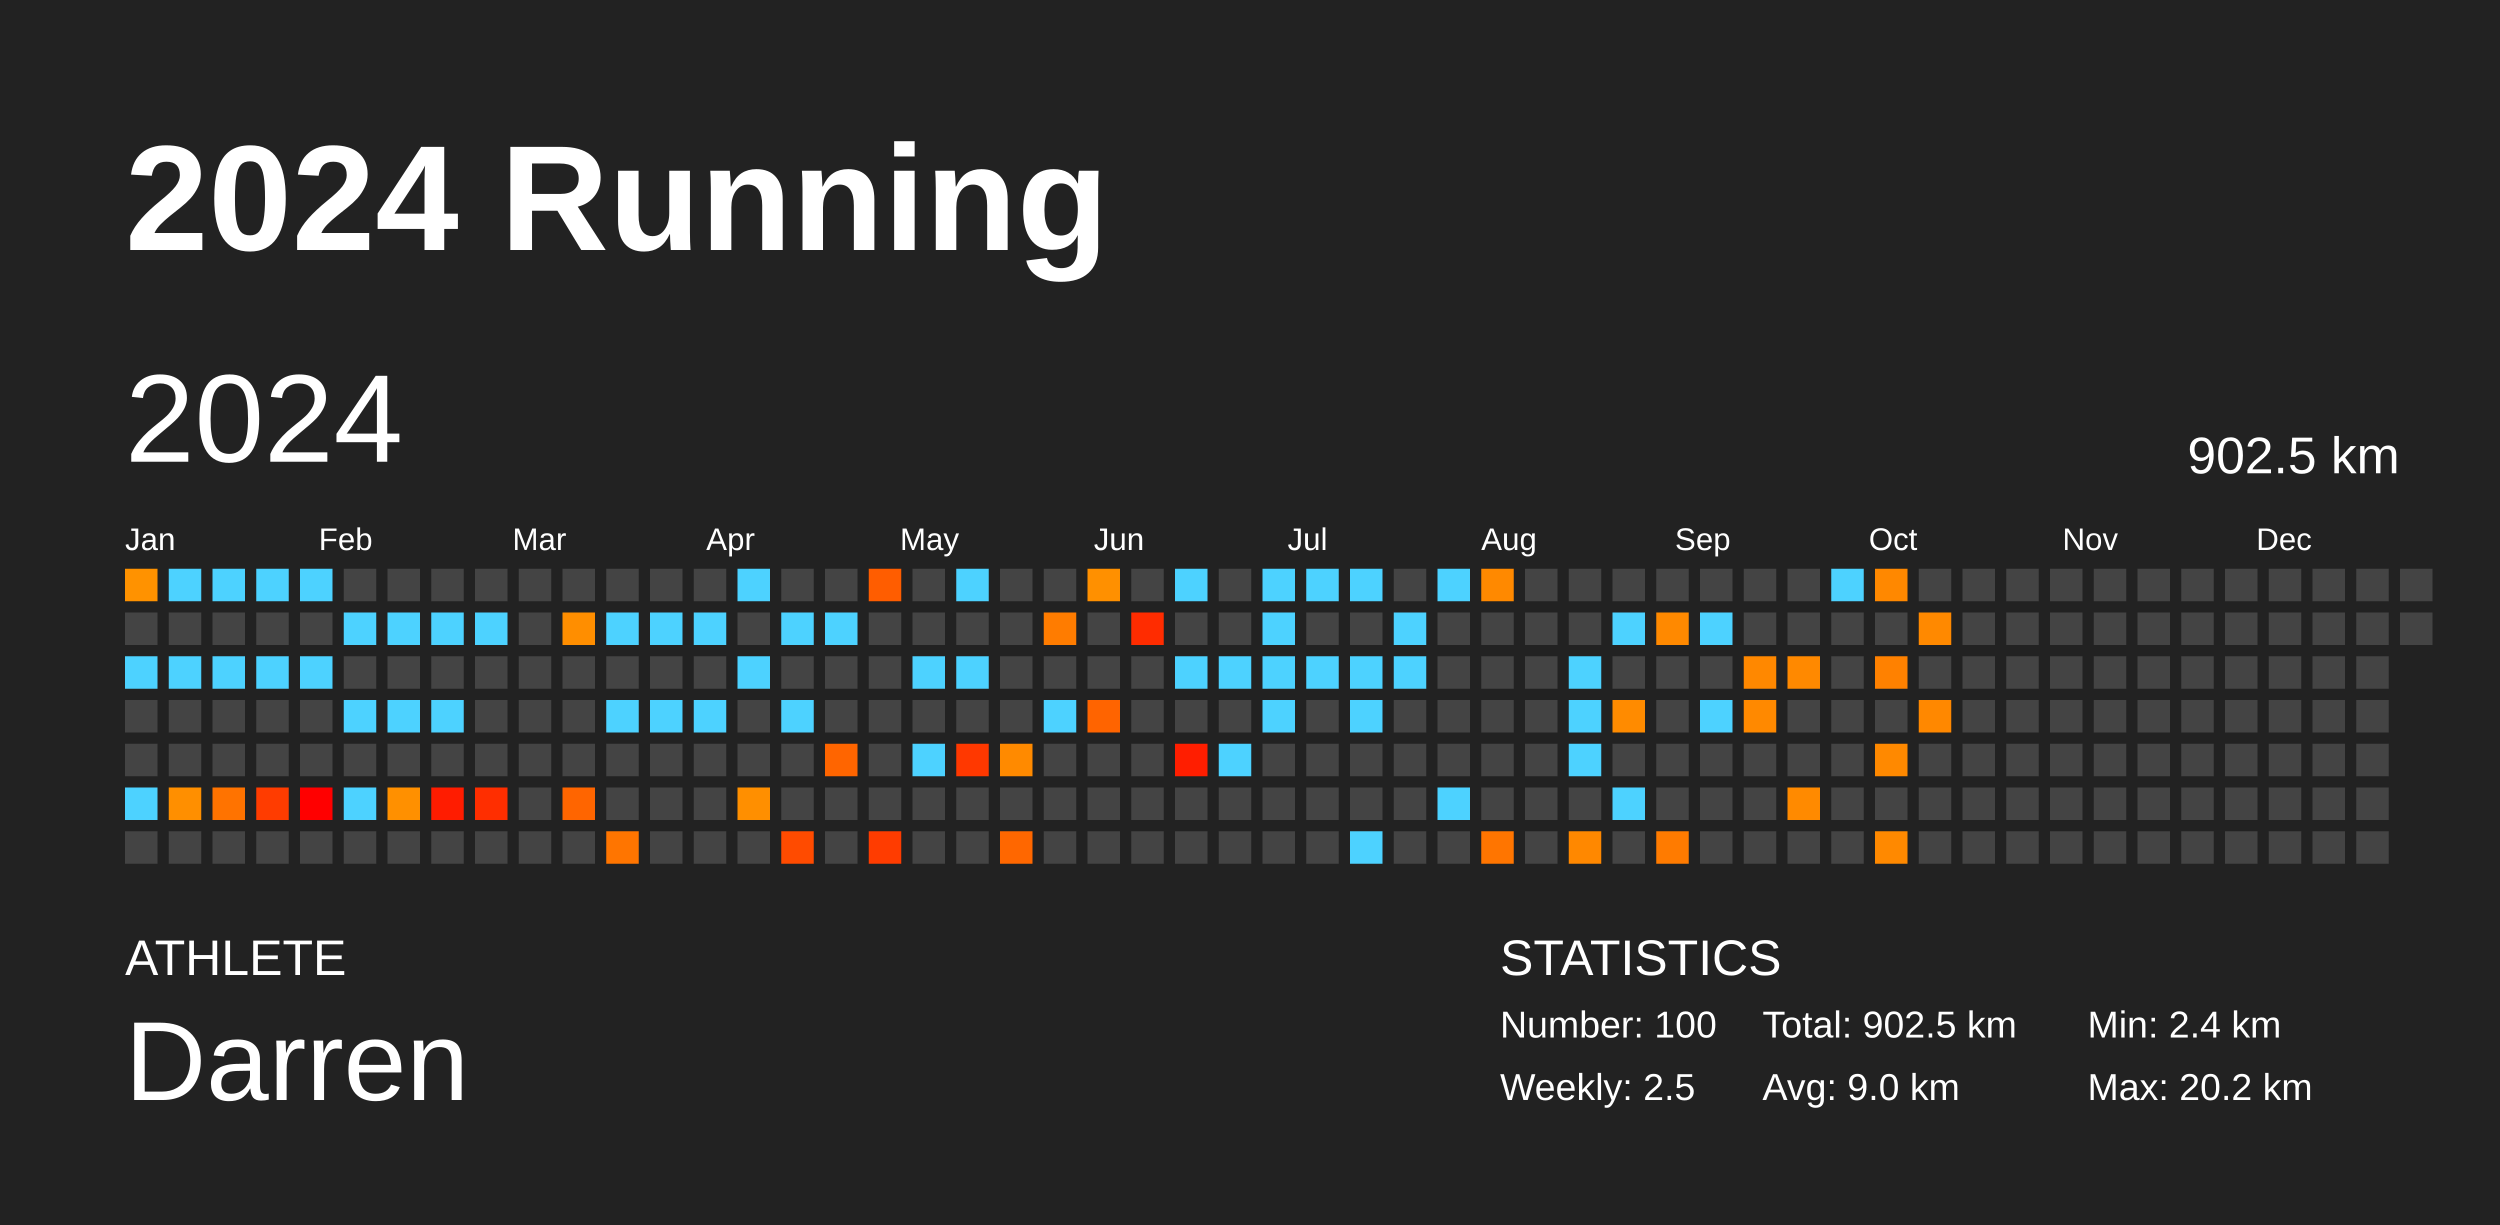
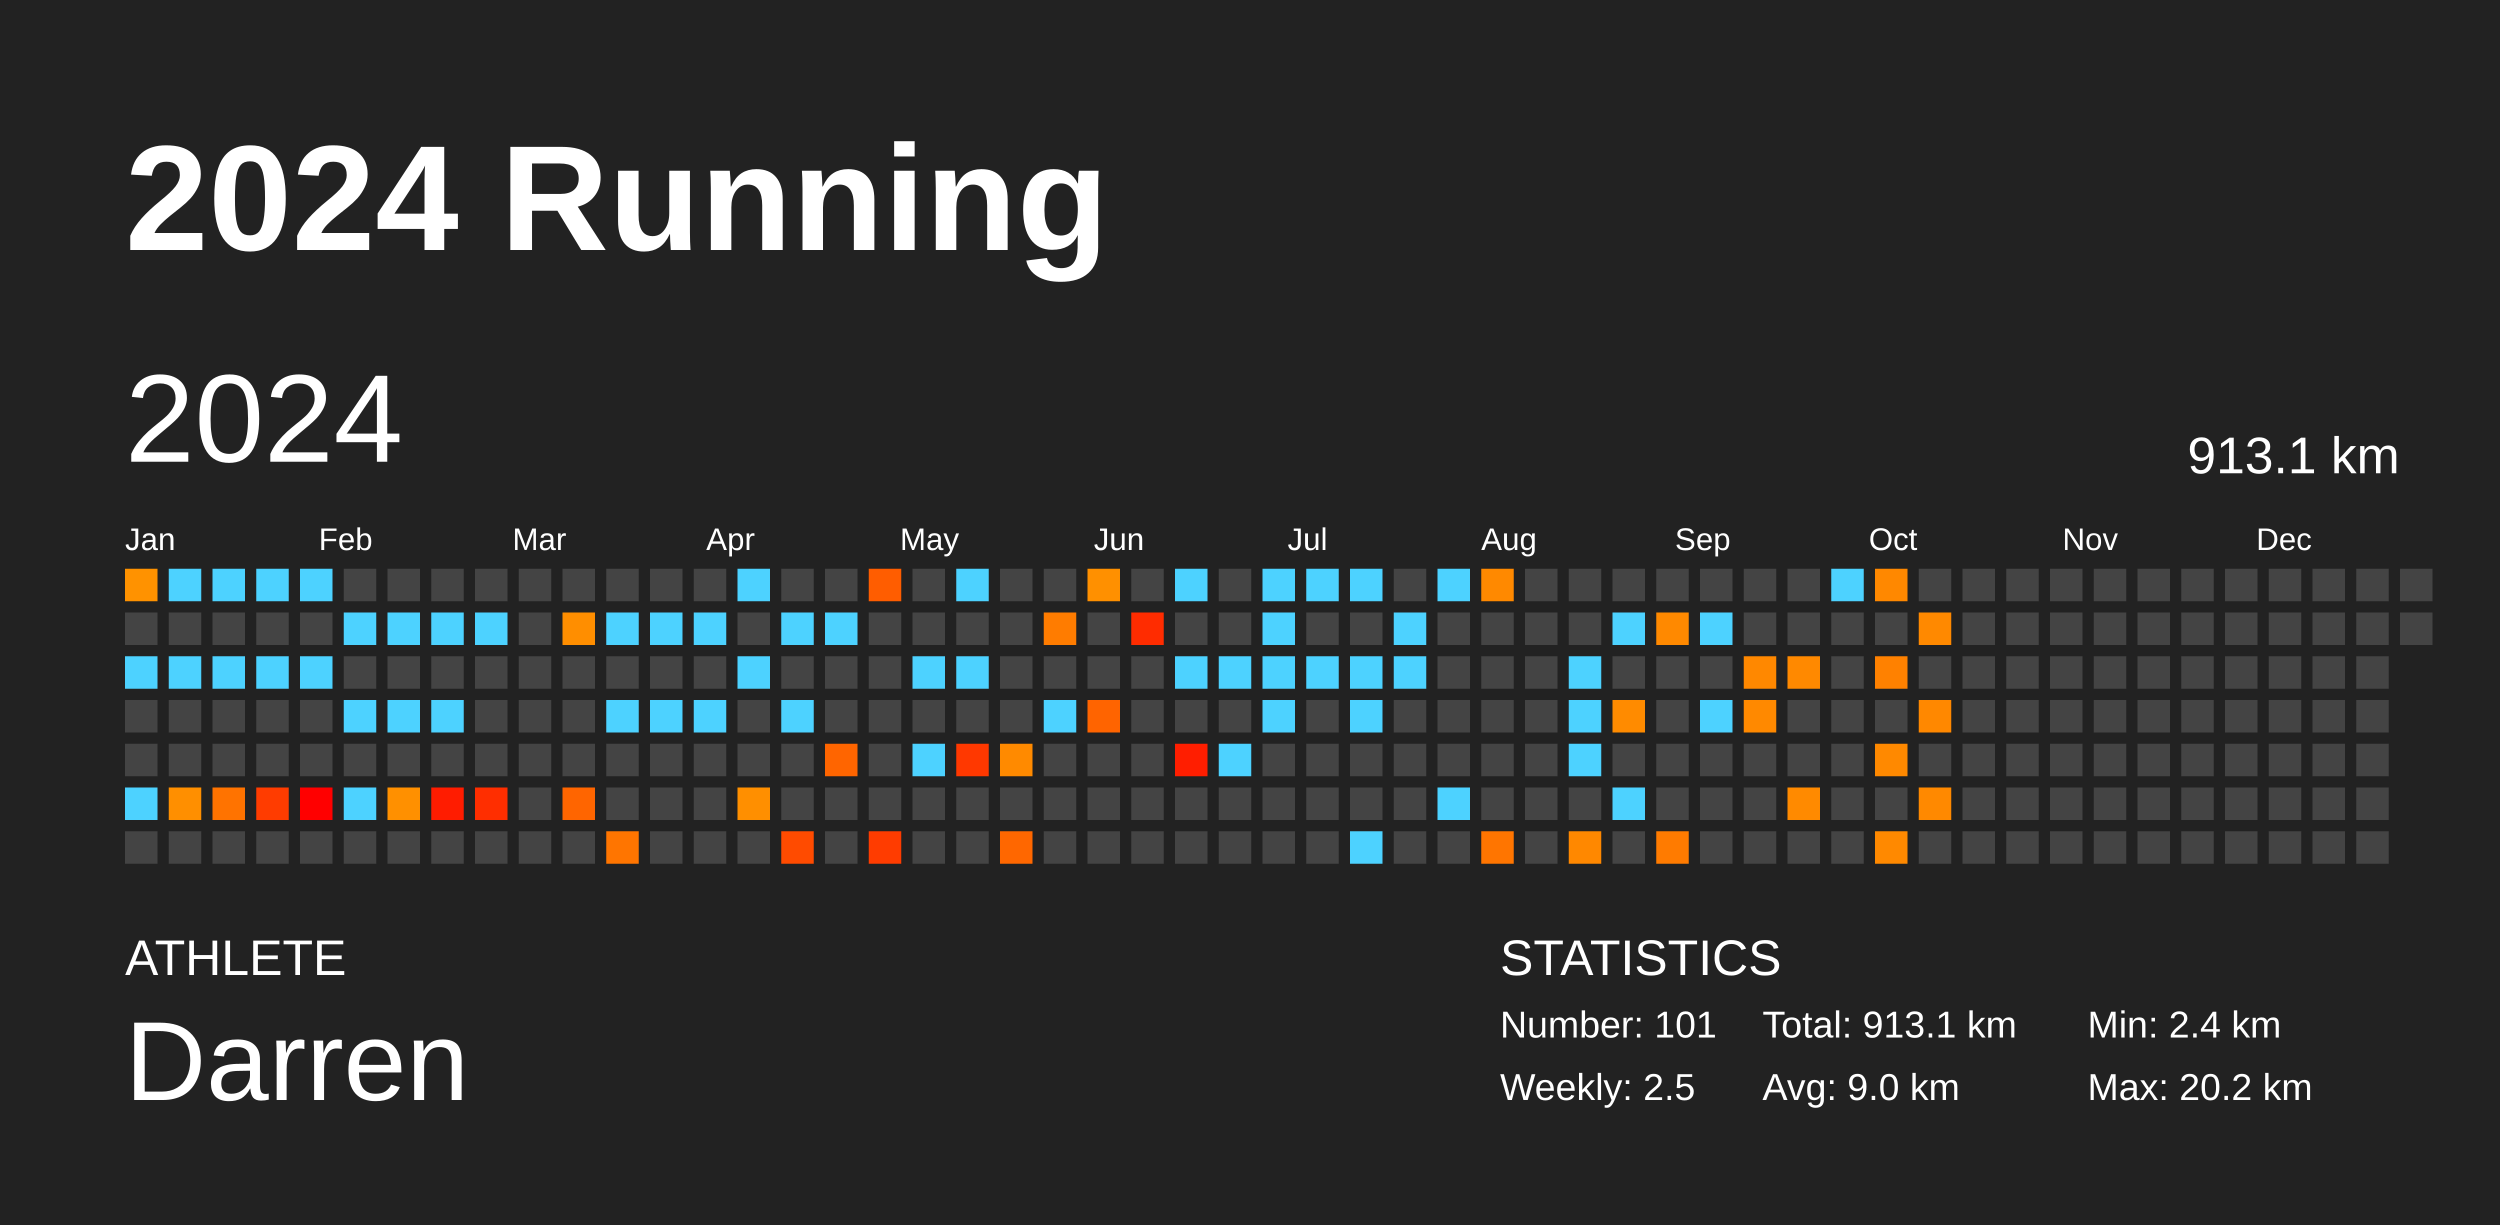
<svg xmlns="http://www.w3.org/2000/svg" baseProfile="full" height="98mm" version="1.1" viewBox="0,0,200,98" width="200mm">
  <defs />
  <rect fill="#222222" height="98" width="200" x="0" y="0" />
  <text fill="#FFFFFF" style="font-size:12px; font-family:Arial; font-weight:bold;" x="10" y="20">2024 Running</text>
  <text fill="#FFFFFF" style="font-size:4px; font-family:Arial" x="10" y="78">ATHLETE</text>
  <text fill="#FFFFFF" style="font-size:9px; font-family:Arial" x="10" y="88">Darren</text>
  <text fill="#FFFFFF" style="font-size:4px; font-family:Arial" x="120" y="78">STATISTICS</text>
-   <text fill="#FFFFFF" style="font-size:3px; font-family:Arial" x="120" y="83">Number: 100</text>
+   <text fill="#FFFFFF" style="font-size:3px; font-family:Arial" x="120" y="83">Number: 101</text>
  <text fill="#FFFFFF" style="font-size:3px; font-family:Arial" x="120" y="88">Weekly: 2.5</text>
-   <text fill="#FFFFFF" style="font-size:3px; font-family:Arial" x="141" y="83">Total: 902.5 km</text>
+   <text fill="#FFFFFF" style="font-size:3px; font-family:Arial" x="141" y="83">Total: 913.1 km</text>
  <text fill="#FFFFFF" style="font-size:3px; font-family:Arial" x="141" y="88">Avg: 9.0 km</text>
  <text fill="#FFFFFF" style="font-size:3px; font-family:Arial" x="167" y="83">Min: 2.4 km</text>
  <text fill="#FFFFFF" style="font-size:3px; font-family:Arial" x="167" y="88">Max: 20.2 km</text>
  <text dominant-baseline="hanging" fill="#FFFFFF" style="font-size:10.0px; font-family:Arial;" x="10" y="30">2024</text>
-   <text dominant-baseline="hanging" fill="#FFFFFF" style="font-size:4.125px; font-family:Arial;" x="175" y="35">902.5 km</text>
+   <text dominant-baseline="hanging" fill="#FFFFFF" style="font-size:4.125px; font-family:Arial;" x="175" y="35">913.1 km</text>
  <text fill="#FFFFFF" style="font-size:2.5px; font-family:Arial" x="10.0" y="44">Jan</text>
  <text fill="#FFFFFF" style="font-size:2.5px; font-family:Arial" x="25.5" y="44">Feb</text>
  <text fill="#FFFFFF" style="font-size:2.5px; font-family:Arial" x="41.0" y="44">Mar</text>
  <text fill="#FFFFFF" style="font-size:2.5px; font-family:Arial" x="56.5" y="44">Apr</text>
  <text fill="#FFFFFF" style="font-size:2.5px; font-family:Arial" x="72.0" y="44">May</text>
  <text fill="#FFFFFF" style="font-size:2.5px; font-family:Arial" x="87.5" y="44">Jun</text>
  <text fill="#FFFFFF" style="font-size:2.5px; font-family:Arial" x="103.0" y="44">Jul</text>
  <text fill="#FFFFFF" style="font-size:2.5px; font-family:Arial" x="118.5" y="44">Aug</text>
  <text fill="#FFFFFF" style="font-size:2.5px; font-family:Arial" x="134.0" y="44">Sep</text>
  <text fill="#FFFFFF" style="font-size:2.5px; font-family:Arial" x="149.5" y="44">Oct</text>
  <text fill="#FFFFFF" style="font-size:2.5px; font-family:Arial" x="165.0" y="44">Nov</text>
  <text fill="#FFFFFF" style="font-size:2.5px; font-family:Arial" x="180.5" y="44">Dec</text>
  <rect fill="#ff9200" height="2.6" width="2.6" x="10.0" y="45.5" />
  <rect fill="#444444" height="2.6" width="2.6" x="10.0" y="49.0" />
  <rect fill="#4dd2ff" height="2.6" width="2.6" x="10.0" y="52.5" />
  <rect fill="#444444" height="2.6" width="2.6" x="10.0" y="56.0" />
  <rect fill="#444444" height="2.6" width="2.6" x="10.0" y="59.5" />
  <rect fill="#4dd2ff" height="2.6" width="2.6" x="10.0" y="63.0" />
  <rect fill="#444444" height="2.6" width="2.6" x="10.0" y="66.5" />
  <rect fill="#4dd2ff" height="2.6" width="2.6" x="13.5" y="45.5" />
  <rect fill="#444444" height="2.6" width="2.6" x="13.5" y="49.0" />
  <rect fill="#4dd2ff" height="2.6" width="2.6" x="13.5" y="52.5" />
  <rect fill="#444444" height="2.6" width="2.6" x="13.5" y="56.0" />
  <rect fill="#444444" height="2.6" width="2.6" x="13.5" y="59.5" />
  <rect fill="#ff8f00" height="2.6" width="2.6" x="13.5" y="63.0" />
  <rect fill="#444444" height="2.6" width="2.6" x="13.5" y="66.5" />
  <rect fill="#4dd2ff" height="2.6" width="2.6" x="17.0" y="45.5" />
  <rect fill="#444444" height="2.6" width="2.6" x="17.0" y="49.0" />
  <rect fill="#4dd2ff" height="2.6" width="2.6" x="17.0" y="52.5" />
  <rect fill="#444444" height="2.6" width="2.6" x="17.0" y="56.0" />
  <rect fill="#444444" height="2.6" width="2.6" x="17.0" y="59.5" />
  <rect fill="#ff7300" height="2.6" width="2.6" x="17.0" y="63.0" />
  <rect fill="#444444" height="2.6" width="2.6" x="17.0" y="66.5" />
  <rect fill="#4dd2ff" height="2.6" width="2.6" x="20.5" y="45.5" />
  <rect fill="#444444" height="2.6" width="2.6" x="20.5" y="49.0" />
  <rect fill="#4dd2ff" height="2.6" width="2.6" x="20.5" y="52.5" />
  <rect fill="#444444" height="2.6" width="2.6" x="20.5" y="56.0" />
  <rect fill="#444444" height="2.6" width="2.6" x="20.5" y="59.5" />
  <rect fill="#ff3c00" height="2.6" width="2.6" x="20.5" y="63.0" />
  <rect fill="#444444" height="2.6" width="2.6" x="20.5" y="66.5" />
  <rect fill="#4dd2ff" height="2.6" width="2.6" x="24.0" y="45.5" />
  <rect fill="#444444" height="2.6" width="2.6" x="24.0" y="49.0" />
  <rect fill="#4dd2ff" height="2.6" width="2.6" x="24.0" y="52.5" />
  <rect fill="#444444" height="2.6" width="2.6" x="24.0" y="56.0" />
  <rect fill="#444444" height="2.6" width="2.6" x="24.0" y="59.5" />
  <rect fill="red" height="2.6" width="2.6" x="24.0" y="63.0" />
  <rect fill="#444444" height="2.6" width="2.6" x="24.0" y="66.5" />
  <rect fill="#444444" height="2.6" width="2.6" x="27.5" y="45.5" />
  <rect fill="#4dd2ff" height="2.6" width="2.6" x="27.5" y="49.0" />
  <rect fill="#444444" height="2.6" width="2.6" x="27.5" y="52.5" />
  <rect fill="#4dd2ff" height="2.6" width="2.6" x="27.5" y="56.0" />
  <rect fill="#444444" height="2.6" width="2.6" x="27.5" y="59.5" />
  <rect fill="#4dd2ff" height="2.6" width="2.6" x="27.5" y="63.0" />
  <rect fill="#444444" height="2.6" width="2.6" x="27.5" y="66.5" />
  <rect fill="#444444" height="2.6" width="2.6" x="31.0" y="45.5" />
  <rect fill="#4dd2ff" height="2.6" width="2.6" x="31.0" y="49.0" />
  <rect fill="#444444" height="2.6" width="2.6" x="31.0" y="52.5" />
  <rect fill="#4dd2ff" height="2.6" width="2.6" x="31.0" y="56.0" />
  <rect fill="#444444" height="2.6" width="2.6" x="31.0" y="59.5" />
  <rect fill="#ff9000" height="2.6" width="2.6" x="31.0" y="63.0" />
  <rect fill="#444444" height="2.6" width="2.6" x="31.0" y="66.5" />
  <rect fill="#444444" height="2.6" width="2.6" x="34.5" y="45.5" />
  <rect fill="#4dd2ff" height="2.6" width="2.6" x="34.5" y="49.0" />
  <rect fill="#444444" height="2.6" width="2.6" x="34.5" y="52.5" />
  <rect fill="#4dd2ff" height="2.6" width="2.6" x="34.5" y="56.0" />
  <rect fill="#444444" height="2.6" width="2.6" x="34.5" y="59.5" />
  <rect fill="#ff1c00" height="2.6" width="2.6" x="34.5" y="63.0" />
  <rect fill="#444444" height="2.6" width="2.6" x="34.5" y="66.5" />
  <rect fill="#444444" height="2.6" width="2.6" x="38.0" y="45.5" />
  <rect fill="#4dd2ff" height="2.6" width="2.6" x="38.0" y="49.0" />
  <rect fill="#444444" height="2.6" width="2.6" x="38.0" y="52.5" />
  <rect fill="#444444" height="2.6" width="2.6" x="38.0" y="56.0" />
  <rect fill="#444444" height="2.6" width="2.6" x="38.0" y="59.5" />
  <rect fill="#ff2e00" height="2.6" width="2.6" x="38.0" y="63.0" />
  <rect fill="#444444" height="2.6" width="2.6" x="38.0" y="66.5" />
  <rect fill="#444444" height="2.6" width="2.6" x="41.5" y="45.5" />
  <rect fill="#444444" height="2.6" width="2.6" x="41.5" y="49.0" />
  <rect fill="#444444" height="2.6" width="2.6" x="41.5" y="52.5" />
  <rect fill="#444444" height="2.6" width="2.6" x="41.5" y="56.0" />
  <rect fill="#444444" height="2.6" width="2.6" x="41.5" y="59.5" />
  <rect fill="#444444" height="2.6" width="2.6" x="41.5" y="63.0" />
  <rect fill="#444444" height="2.6" width="2.6" x="41.5" y="66.5" />
  <rect fill="#444444" height="2.6" width="2.6" x="45.0" y="45.5" />
  <rect fill="#ff8e00" height="2.6" width="2.6" x="45.0" y="49.0" />
  <rect fill="#444444" height="2.6" width="2.6" x="45.0" y="52.5" />
  <rect fill="#444444" height="2.6" width="2.6" x="45.0" y="56.0" />
  <rect fill="#444444" height="2.6" width="2.6" x="45.0" y="59.5" />
  <rect fill="#ff6500" height="2.6" width="2.6" x="45.0" y="63.0" />
  <rect fill="#444444" height="2.6" width="2.6" x="45.0" y="66.5" />
  <rect fill="#444444" height="2.6" width="2.6" x="48.5" y="45.5" />
  <rect fill="#4dd2ff" height="2.6" width="2.6" x="48.5" y="49.0" />
  <rect fill="#444444" height="2.6" width="2.6" x="48.5" y="52.5" />
  <rect fill="#4dd2ff" height="2.6" width="2.6" x="48.5" y="56.0" />
  <rect fill="#444444" height="2.6" width="2.6" x="48.5" y="59.5" />
  <rect fill="#444444" height="2.6" width="2.6" x="48.5" y="63.0" />
  <rect fill="#ff7500" height="2.6" width="2.6" x="48.5" y="66.5" />
  <rect fill="#444444" height="2.6" width="2.6" x="52.0" y="45.5" />
  <rect fill="#4dd2ff" height="2.6" width="2.6" x="52.0" y="49.0" />
  <rect fill="#444444" height="2.6" width="2.6" x="52.0" y="52.5" />
  <rect fill="#4dd2ff" height="2.6" width="2.6" x="52.0" y="56.0" />
  <rect fill="#444444" height="2.6" width="2.6" x="52.0" y="59.5" />
  <rect fill="#444444" height="2.6" width="2.6" x="52.0" y="63.0" />
  <rect fill="#444444" height="2.6" width="2.6" x="52.0" y="66.5" />
  <rect fill="#444444" height="2.6" width="2.6" x="55.5" y="45.5" />
  <rect fill="#4dd2ff" height="2.6" width="2.6" x="55.5" y="49.0" />
  <rect fill="#444444" height="2.6" width="2.6" x="55.5" y="52.5" />
  <rect fill="#4dd2ff" height="2.6" width="2.6" x="55.5" y="56.0" />
  <rect fill="#444444" height="2.6" width="2.6" x="55.5" y="59.5" />
  <rect fill="#444444" height="2.6" width="2.6" x="55.5" y="63.0" />
  <rect fill="#444444" height="2.6" width="2.6" x="55.5" y="66.5" />
  <rect fill="#4dd2ff" height="2.6" width="2.6" x="59.0" y="45.5" />
  <rect fill="#444444" height="2.6" width="2.6" x="59.0" y="49.0" />
  <rect fill="#4dd2ff" height="2.6" width="2.6" x="59.0" y="52.5" />
  <rect fill="#444444" height="2.6" width="2.6" x="59.0" y="56.0" />
  <rect fill="#444444" height="2.6" width="2.6" x="59.0" y="59.5" />
  <rect fill="#ff8f00" height="2.6" width="2.6" x="59.0" y="63.0" />
  <rect fill="#444444" height="2.6" width="2.6" x="59.0" y="66.5" />
  <rect fill="#444444" height="2.6" width="2.6" x="62.5" y="45.5" />
  <rect fill="#4dd2ff" height="2.6" width="2.6" x="62.5" y="49.0" />
  <rect fill="#444444" height="2.6" width="2.6" x="62.5" y="52.5" />
  <rect fill="#4dd2ff" height="2.6" width="2.6" x="62.5" y="56.0" />
  <rect fill="#444444" height="2.6" width="2.6" x="62.5" y="59.5" />
  <rect fill="#444444" height="2.6" width="2.6" x="62.5" y="63.0" />
  <rect fill="#ff4b00" height="2.6" width="2.6" x="62.5" y="66.5" />
  <rect fill="#444444" height="2.6" width="2.6" x="66.0" y="45.5" />
  <rect fill="#4dd2ff" height="2.6" width="2.6" x="66.0" y="49.0" />
  <rect fill="#444444" height="2.6" width="2.6" x="66.0" y="52.5" />
  <rect fill="#444444" height="2.6" width="2.6" x="66.0" y="56.0" />
  <rect fill="#ff6500" height="2.6" width="2.6" x="66.0" y="59.5" />
  <rect fill="#444444" height="2.6" width="2.6" x="66.0" y="63.0" />
  <rect fill="#444444" height="2.6" width="2.6" x="66.0" y="66.5" />
  <rect fill="#ff5d00" height="2.6" width="2.6" x="69.5" y="45.5" />
  <rect fill="#444444" height="2.6" width="2.6" x="69.5" y="49.0" />
  <rect fill="#444444" height="2.6" width="2.6" x="69.5" y="52.5" />
  <rect fill="#444444" height="2.6" width="2.6" x="69.5" y="56.0" />
  <rect fill="#444444" height="2.6" width="2.6" x="69.5" y="59.5" />
  <rect fill="#444444" height="2.6" width="2.6" x="69.5" y="63.0" />
  <rect fill="#ff3c00" height="2.6" width="2.6" x="69.5" y="66.5" />
  <rect fill="#444444" height="2.6" width="2.6" x="73.0" y="45.5" />
  <rect fill="#444444" height="2.6" width="2.6" x="73.0" y="49.0" />
  <rect fill="#4dd2ff" height="2.6" width="2.6" x="73.0" y="52.5" />
  <rect fill="#444444" height="2.6" width="2.6" x="73.0" y="56.0" />
  <rect fill="#4dd2ff" height="2.6" width="2.6" x="73.0" y="59.5" />
  <rect fill="#444444" height="2.6" width="2.6" x="73.0" y="63.0" />
  <rect fill="#444444" height="2.6" width="2.6" x="73.0" y="66.5" />
  <rect fill="#4dd2ff" height="2.6" width="2.6" x="76.5" y="45.5" />
  <rect fill="#444444" height="2.6" width="2.6" x="76.5" y="49.0" />
  <rect fill="#4dd2ff" height="2.6" width="2.6" x="76.5" y="52.5" />
  <rect fill="#444444" height="2.6" width="2.6" x="76.5" y="56.0" />
  <rect fill="#ff3800" height="2.6" width="2.6" x="76.5" y="59.5" />
  <rect fill="#444444" height="2.6" width="2.6" x="76.5" y="63.0" />
  <rect fill="#444444" height="2.6" width="2.6" x="76.5" y="66.5" />
  <rect fill="#444444" height="2.6" width="2.6" x="80.0" y="45.5" />
  <rect fill="#444444" height="2.6" width="2.6" x="80.0" y="49.0" />
  <rect fill="#444444" height="2.6" width="2.6" x="80.0" y="52.5" />
  <rect fill="#444444" height="2.6" width="2.6" x="80.0" y="56.0" />
  <rect fill="#ff8a00" height="2.6" width="2.6" x="80.0" y="59.5" />
  <rect fill="#444444" height="2.6" width="2.6" x="80.0" y="63.0" />
  <rect fill="#ff6700" height="2.6" width="2.6" x="80.0" y="66.5" />
  <rect fill="#444444" height="2.6" width="2.6" x="83.5" y="45.5" />
  <rect fill="#ff7c00" height="2.6" width="2.6" x="83.5" y="49.0" />
  <rect fill="#444444" height="2.6" width="2.6" x="83.5" y="52.5" />
  <rect fill="#4dd2ff" height="2.6" width="2.6" x="83.5" y="56.0" />
  <rect fill="#444444" height="2.6" width="2.6" x="83.5" y="59.5" />
  <rect fill="#444444" height="2.6" width="2.6" x="83.5" y="63.0" />
  <rect fill="#444444" height="2.6" width="2.6" x="83.5" y="66.5" />
  <rect fill="#ff9000" height="2.6" width="2.6" x="87.0" y="45.5" />
  <rect fill="#444444" height="2.6" width="2.6" x="87.0" y="49.0" />
  <rect fill="#444444" height="2.6" width="2.6" x="87.0" y="52.5" />
  <rect fill="#ff6400" height="2.6" width="2.6" x="87.0" y="56.0" />
  <rect fill="#444444" height="2.6" width="2.6" x="87.0" y="59.5" />
  <rect fill="#444444" height="2.6" width="2.6" x="87.0" y="63.0" />
  <rect fill="#444444" height="2.6" width="2.6" x="87.0" y="66.5" />
  <rect fill="#444444" height="2.6" width="2.6" x="90.5" y="45.5" />
  <rect fill="#ff2c00" height="2.6" width="2.6" x="90.5" y="49.0" />
  <rect fill="#444444" height="2.6" width="2.6" x="90.5" y="52.5" />
  <rect fill="#444444" height="2.6" width="2.6" x="90.5" y="56.0" />
  <rect fill="#444444" height="2.6" width="2.6" x="90.5" y="59.5" />
  <rect fill="#444444" height="2.6" width="2.6" x="90.5" y="63.0" />
  <rect fill="#444444" height="2.6" width="2.6" x="90.5" y="66.5" />
  <rect fill="#4dd2ff" height="2.6" width="2.6" x="94.0" y="45.5" />
  <rect fill="#444444" height="2.6" width="2.6" x="94.0" y="49.0" />
  <rect fill="#4dd2ff" height="2.6" width="2.6" x="94.0" y="52.5" />
  <rect fill="#444444" height="2.6" width="2.6" x="94.0" y="56.0" />
  <rect fill="#ff1e00" height="2.6" width="2.6" x="94.0" y="59.5" />
  <rect fill="#444444" height="2.6" width="2.6" x="94.0" y="63.0" />
  <rect fill="#444444" height="2.6" width="2.6" x="94.0" y="66.5" />
  <rect fill="#444444" height="2.6" width="2.6" x="97.5" y="45.5" />
  <rect fill="#444444" height="2.6" width="2.6" x="97.5" y="49.0" />
  <rect fill="#4dd2ff" height="2.6" width="2.6" x="97.5" y="52.5" />
  <rect fill="#444444" height="2.6" width="2.6" x="97.5" y="56.0" />
  <rect fill="#4dd2ff" height="2.6" width="2.6" x="97.5" y="59.5" />
  <rect fill="#444444" height="2.6" width="2.6" x="97.5" y="63.0" />
  <rect fill="#444444" height="2.6" width="2.6" x="97.5" y="66.5" />
  <rect fill="#4dd2ff" height="2.6" width="2.6" x="101.0" y="45.5" />
  <rect fill="#4dd2ff" height="2.6" width="2.6" x="101.0" y="49.0" />
  <rect fill="#4dd2ff" height="2.6" width="2.6" x="101.0" y="52.5" />
  <rect fill="#4dd2ff" height="2.6" width="2.6" x="101.0" y="56.0" />
  <rect fill="#444444" height="2.6" width="2.6" x="101.0" y="59.5" />
  <rect fill="#444444" height="2.6" width="2.6" x="101.0" y="63.0" />
  <rect fill="#444444" height="2.6" width="2.6" x="101.0" y="66.5" />
  <rect fill="#4dd2ff" height="2.6" width="2.6" x="104.5" y="45.5" />
  <rect fill="#444444" height="2.6" width="2.6" x="104.5" y="49.0" />
  <rect fill="#4dd2ff" height="2.6" width="2.6" x="104.5" y="52.5" />
  <rect fill="#444444" height="2.6" width="2.6" x="104.5" y="56.0" />
  <rect fill="#444444" height="2.6" width="2.6" x="104.5" y="59.5" />
  <rect fill="#444444" height="2.6" width="2.6" x="104.5" y="63.0" />
  <rect fill="#444444" height="2.6" width="2.6" x="104.5" y="66.5" />
  <rect fill="#4dd2ff" height="2.6" width="2.6" x="108.0" y="45.5" />
  <rect fill="#444444" height="2.6" width="2.6" x="108.0" y="49.0" />
  <rect fill="#4dd2ff" height="2.6" width="2.6" x="108.0" y="52.5" />
  <rect fill="#4dd2ff" height="2.6" width="2.6" x="108.0" y="56.0" />
  <rect fill="#444444" height="2.6" width="2.6" x="108.0" y="59.5" />
  <rect fill="#444444" height="2.6" width="2.6" x="108.0" y="63.0" />
  <rect fill="#4dd2ff" height="2.6" width="2.6" x="108.0" y="66.5" />
  <rect fill="#444444" height="2.6" width="2.6" x="111.5" y="45.5" />
  <rect fill="#4dd2ff" height="2.6" width="2.6" x="111.5" y="49.0" />
  <rect fill="#4dd2ff" height="2.6" width="2.6" x="111.5" y="52.5" />
  <rect fill="#444444" height="2.6" width="2.6" x="111.5" y="56.0" />
  <rect fill="#444444" height="2.6" width="2.6" x="111.5" y="59.5" />
  <rect fill="#444444" height="2.6" width="2.6" x="111.5" y="63.0" />
  <rect fill="#444444" height="2.6" width="2.6" x="111.5" y="66.5" />
  <rect fill="#4dd2ff" height="2.6" width="2.6" x="115.0" y="45.5" />
  <rect fill="#444444" height="2.6" width="2.6" x="115.0" y="49.0" />
  <rect fill="#444444" height="2.6" width="2.6" x="115.0" y="52.5" />
  <rect fill="#444444" height="2.6" width="2.6" x="115.0" y="56.0" />
  <rect fill="#444444" height="2.6" width="2.6" x="115.0" y="59.5" />
  <rect fill="#4dd2ff" height="2.6" width="2.6" x="115.0" y="63.0" />
  <rect fill="#444444" height="2.6" width="2.6" x="115.0" y="66.5" />
  <rect fill="#ff8900" height="2.6" width="2.6" x="118.5" y="45.5" />
  <rect fill="#444444" height="2.6" width="2.6" x="118.5" y="49.0" />
  <rect fill="#444444" height="2.6" width="2.6" x="118.5" y="52.5" />
  <rect fill="#444444" height="2.6" width="2.6" x="118.5" y="56.0" />
  <rect fill="#444444" height="2.6" width="2.6" x="118.5" y="59.5" />
  <rect fill="#444444" height="2.6" width="2.6" x="118.5" y="63.0" />
  <rect fill="#ff7500" height="2.6" width="2.6" x="118.5" y="66.5" />
  <rect fill="#444444" height="2.6" width="2.6" x="122.0" y="45.5" />
  <rect fill="#444444" height="2.6" width="2.6" x="122.0" y="49.0" />
  <rect fill="#444444" height="2.6" width="2.6" x="122.0" y="52.5" />
  <rect fill="#444444" height="2.6" width="2.6" x="122.0" y="56.0" />
  <rect fill="#444444" height="2.6" width="2.6" x="122.0" y="59.5" />
  <rect fill="#444444" height="2.6" width="2.6" x="122.0" y="63.0" />
  <rect fill="#444444" height="2.6" width="2.6" x="122.0" y="66.5" />
  <rect fill="#444444" height="2.6" width="2.6" x="125.5" y="45.5" />
  <rect fill="#444444" height="2.6" width="2.6" x="125.5" y="49.0" />
  <rect fill="#4dd2ff" height="2.6" width="2.6" x="125.5" y="52.5" />
  <rect fill="#4dd2ff" height="2.6" width="2.6" x="125.5" y="56.0" />
  <rect fill="#4dd2ff" height="2.6" width="2.6" x="125.5" y="59.5" />
  <rect fill="#444444" height="2.6" width="2.6" x="125.5" y="63.0" />
  <rect fill="#ff8800" height="2.6" width="2.6" x="125.5" y="66.5" />
  <rect fill="#444444" height="2.6" width="2.6" x="129.0" y="45.5" />
  <rect fill="#4dd2ff" height="2.6" width="2.6" x="129.0" y="49.0" />
  <rect fill="#444444" height="2.6" width="2.6" x="129.0" y="52.5" />
  <rect fill="#ff8b00" height="2.6" width="2.6" x="129.0" y="56.0" />
  <rect fill="#444444" height="2.6" width="2.6" x="129.0" y="59.5" />
  <rect fill="#4dd2ff" height="2.6" width="2.6" x="129.0" y="63.0" />
  <rect fill="#444444" height="2.6" width="2.6" x="129.0" y="66.5" />
  <rect fill="#444444" height="2.6" width="2.6" x="132.5" y="45.5" />
  <rect fill="#ff8900" height="2.6" width="2.6" x="132.5" y="49.0" />
  <rect fill="#444444" height="2.6" width="2.6" x="132.5" y="52.5" />
  <rect fill="#444444" height="2.6" width="2.6" x="132.5" y="56.0" />
  <rect fill="#444444" height="2.6" width="2.6" x="132.5" y="59.5" />
  <rect fill="#444444" height="2.6" width="2.6" x="132.5" y="63.0" />
  <rect fill="#ff7b00" height="2.6" width="2.6" x="132.5" y="66.5" />
  <rect fill="#444444" height="2.6" width="2.6" x="136.0" y="45.5" />
  <rect fill="#4dd2ff" height="2.6" width="2.6" x="136.0" y="49.0" />
  <rect fill="#444444" height="2.6" width="2.6" x="136.0" y="52.5" />
  <rect fill="#4dd2ff" height="2.6" width="2.6" x="136.0" y="56.0" />
  <rect fill="#444444" height="2.6" width="2.6" x="136.0" y="59.5" />
  <rect fill="#444444" height="2.6" width="2.6" x="136.0" y="63.0" />
  <rect fill="#444444" height="2.6" width="2.6" x="136.0" y="66.5" />
  <rect fill="#444444" height="2.6" width="2.6" x="139.5" y="45.5" />
  <rect fill="#444444" height="2.6" width="2.6" x="139.5" y="49.0" />
  <rect fill="#ff8800" height="2.6" width="2.6" x="139.5" y="52.5" />
  <rect fill="#ff8900" height="2.6" width="2.6" x="139.5" y="56.0" />
  <rect fill="#444444" height="2.6" width="2.6" x="139.5" y="59.5" />
  <rect fill="#444444" height="2.6" width="2.6" x="139.5" y="63.0" />
  <rect fill="#444444" height="2.6" width="2.6" x="139.5" y="66.5" />
  <rect fill="#444444" height="2.6" width="2.6" x="143.0" y="45.5" />
  <rect fill="#444444" height="2.6" width="2.6" x="143.0" y="49.0" />
  <rect fill="#ff8900" height="2.6" width="2.6" x="143.0" y="52.5" />
  <rect fill="#444444" height="2.6" width="2.6" x="143.0" y="56.0" />
  <rect fill="#444444" height="2.6" width="2.6" x="143.0" y="59.5" />
  <rect fill="#ff8a00" height="2.6" width="2.6" x="143.0" y="63.0" />
  <rect fill="#444444" height="2.6" width="2.6" x="143.0" y="66.5" />
  <rect fill="#4dd2ff" height="2.6" width="2.6" x="146.5" y="45.5" />
  <rect fill="#444444" height="2.6" width="2.6" x="146.5" y="49.0" />
  <rect fill="#444444" height="2.6" width="2.6" x="146.5" y="52.5" />
  <rect fill="#444444" height="2.6" width="2.6" x="146.5" y="56.0" />
  <rect fill="#444444" height="2.6" width="2.6" x="146.5" y="59.5" />
  <rect fill="#444444" height="2.6" width="2.6" x="146.5" y="63.0" />
  <rect fill="#444444" height="2.6" width="2.6" x="146.5" y="66.5" />
  <rect fill="#ff8800" height="2.6" width="2.6" x="150.0" y="45.5" />
  <rect fill="#444444" height="2.6" width="2.6" x="150.0" y="49.0" />
  <rect fill="#ff8100" height="2.6" width="2.6" x="150.0" y="52.5" />
  <rect fill="#444444" height="2.6" width="2.6" x="150.0" y="56.0" />
  <rect fill="#ff8900" height="2.6" width="2.6" x="150.0" y="59.5" />
  <rect fill="#444444" height="2.6" width="2.6" x="150.0" y="63.0" />
  <rect fill="#ff8900" height="2.6" width="2.6" x="150.0" y="66.5" />
  <rect fill="#444444" height="2.6" width="2.6" x="153.5" y="45.5" />
  <rect fill="#ff8900" height="2.6" width="2.6" x="153.5" y="49.0" />
  <rect fill="#444444" height="2.6" width="2.6" x="153.5" y="52.5" />
  <rect fill="#ff8800" height="2.6" width="2.6" x="153.5" y="56.0" />
  <rect fill="#444444" height="2.6" width="2.6" x="153.5" y="59.5" />
-   <rect fill="#444444" height="2.6" width="2.6" x="153.5" y="63.0" />
+   <rect fill="#ff8900" height="2.6" width="2.6" x="153.5" y="63.0" />
  <rect fill="#444444" height="2.6" width="2.6" x="153.5" y="66.5" />
  <rect fill="#444444" height="2.6" width="2.6" x="157.0" y="45.5" />
  <rect fill="#444444" height="2.6" width="2.6" x="157.0" y="49.0" />
  <rect fill="#444444" height="2.6" width="2.6" x="157.0" y="52.5" />
  <rect fill="#444444" height="2.6" width="2.6" x="157.0" y="56.0" />
  <rect fill="#444444" height="2.6" width="2.6" x="157.0" y="59.5" />
  <rect fill="#444444" height="2.6" width="2.6" x="157.0" y="63.0" />
  <rect fill="#444444" height="2.6" width="2.6" x="157.0" y="66.5" />
  <rect fill="#444444" height="2.6" width="2.6" x="160.5" y="45.5" />
  <rect fill="#444444" height="2.6" width="2.6" x="160.5" y="49.0" />
  <rect fill="#444444" height="2.6" width="2.6" x="160.5" y="52.5" />
  <rect fill="#444444" height="2.6" width="2.6" x="160.5" y="56.0" />
  <rect fill="#444444" height="2.6" width="2.6" x="160.5" y="59.5" />
  <rect fill="#444444" height="2.6" width="2.6" x="160.5" y="63.0" />
  <rect fill="#444444" height="2.6" width="2.6" x="160.5" y="66.5" />
  <rect fill="#444444" height="2.6" width="2.6" x="164.0" y="45.5" />
  <rect fill="#444444" height="2.6" width="2.6" x="164.0" y="49.0" />
  <rect fill="#444444" height="2.6" width="2.6" x="164.0" y="52.5" />
  <rect fill="#444444" height="2.6" width="2.6" x="164.0" y="56.0" />
  <rect fill="#444444" height="2.6" width="2.6" x="164.0" y="59.5" />
  <rect fill="#444444" height="2.6" width="2.6" x="164.0" y="63.0" />
  <rect fill="#444444" height="2.6" width="2.6" x="164.0" y="66.5" />
  <rect fill="#444444" height="2.6" width="2.6" x="167.5" y="45.5" />
  <rect fill="#444444" height="2.6" width="2.6" x="167.5" y="49.0" />
  <rect fill="#444444" height="2.6" width="2.6" x="167.5" y="52.5" />
  <rect fill="#444444" height="2.6" width="2.6" x="167.5" y="56.0" />
  <rect fill="#444444" height="2.6" width="2.6" x="167.5" y="59.5" />
  <rect fill="#444444" height="2.6" width="2.6" x="167.5" y="63.0" />
  <rect fill="#444444" height="2.6" width="2.6" x="167.5" y="66.5" />
  <rect fill="#444444" height="2.6" width="2.6" x="171.0" y="45.5" />
  <rect fill="#444444" height="2.6" width="2.6" x="171.0" y="49.0" />
  <rect fill="#444444" height="2.6" width="2.6" x="171.0" y="52.5" />
  <rect fill="#444444" height="2.6" width="2.6" x="171.0" y="56.0" />
  <rect fill="#444444" height="2.6" width="2.6" x="171.0" y="59.5" />
  <rect fill="#444444" height="2.6" width="2.6" x="171.0" y="63.0" />
  <rect fill="#444444" height="2.6" width="2.6" x="171.0" y="66.5" />
  <rect fill="#444444" height="2.6" width="2.6" x="174.5" y="45.5" />
  <rect fill="#444444" height="2.6" width="2.6" x="174.5" y="49.0" />
  <rect fill="#444444" height="2.6" width="2.6" x="174.5" y="52.5" />
  <rect fill="#444444" height="2.6" width="2.6" x="174.5" y="56.0" />
  <rect fill="#444444" height="2.6" width="2.6" x="174.5" y="59.5" />
  <rect fill="#444444" height="2.6" width="2.6" x="174.5" y="63.0" />
  <rect fill="#444444" height="2.6" width="2.6" x="174.5" y="66.5" />
  <rect fill="#444444" height="2.6" width="2.6" x="178.0" y="45.5" />
  <rect fill="#444444" height="2.6" width="2.6" x="178.0" y="49.0" />
  <rect fill="#444444" height="2.6" width="2.6" x="178.0" y="52.5" />
  <rect fill="#444444" height="2.6" width="2.6" x="178.0" y="56.0" />
  <rect fill="#444444" height="2.6" width="2.6" x="178.0" y="59.5" />
  <rect fill="#444444" height="2.6" width="2.6" x="178.0" y="63.0" />
  <rect fill="#444444" height="2.6" width="2.6" x="178.0" y="66.5" />
  <rect fill="#444444" height="2.6" width="2.6" x="181.5" y="45.5" />
  <rect fill="#444444" height="2.6" width="2.6" x="181.5" y="49.0" />
  <rect fill="#444444" height="2.6" width="2.6" x="181.5" y="52.5" />
  <rect fill="#444444" height="2.6" width="2.6" x="181.5" y="56.0" />
  <rect fill="#444444" height="2.6" width="2.6" x="181.5" y="59.5" />
  <rect fill="#444444" height="2.6" width="2.6" x="181.5" y="63.0" />
  <rect fill="#444444" height="2.6" width="2.6" x="181.5" y="66.5" />
  <rect fill="#444444" height="2.6" width="2.6" x="185.0" y="45.5" />
  <rect fill="#444444" height="2.6" width="2.6" x="185.0" y="49.0" />
  <rect fill="#444444" height="2.6" width="2.6" x="185.0" y="52.5" />
  <rect fill="#444444" height="2.6" width="2.6" x="185.0" y="56.0" />
  <rect fill="#444444" height="2.6" width="2.6" x="185.0" y="59.5" />
  <rect fill="#444444" height="2.6" width="2.6" x="185.0" y="63.0" />
  <rect fill="#444444" height="2.6" width="2.6" x="185.0" y="66.5" />
  <rect fill="#444444" height="2.6" width="2.6" x="188.5" y="45.5" />
  <rect fill="#444444" height="2.6" width="2.6" x="188.5" y="49.0" />
  <rect fill="#444444" height="2.6" width="2.6" x="188.5" y="52.5" />
  <rect fill="#444444" height="2.6" width="2.6" x="188.5" y="56.0" />
  <rect fill="#444444" height="2.6" width="2.6" x="188.5" y="59.5" />
  <rect fill="#444444" height="2.6" width="2.6" x="188.5" y="63.0" />
  <rect fill="#444444" height="2.6" width="2.6" x="188.5" y="66.5" />
  <rect fill="#444444" height="2.6" width="2.6" x="192.0" y="45.5" />
  <rect fill="#444444" height="2.6" width="2.6" x="192.0" y="49.0" />
</svg>
